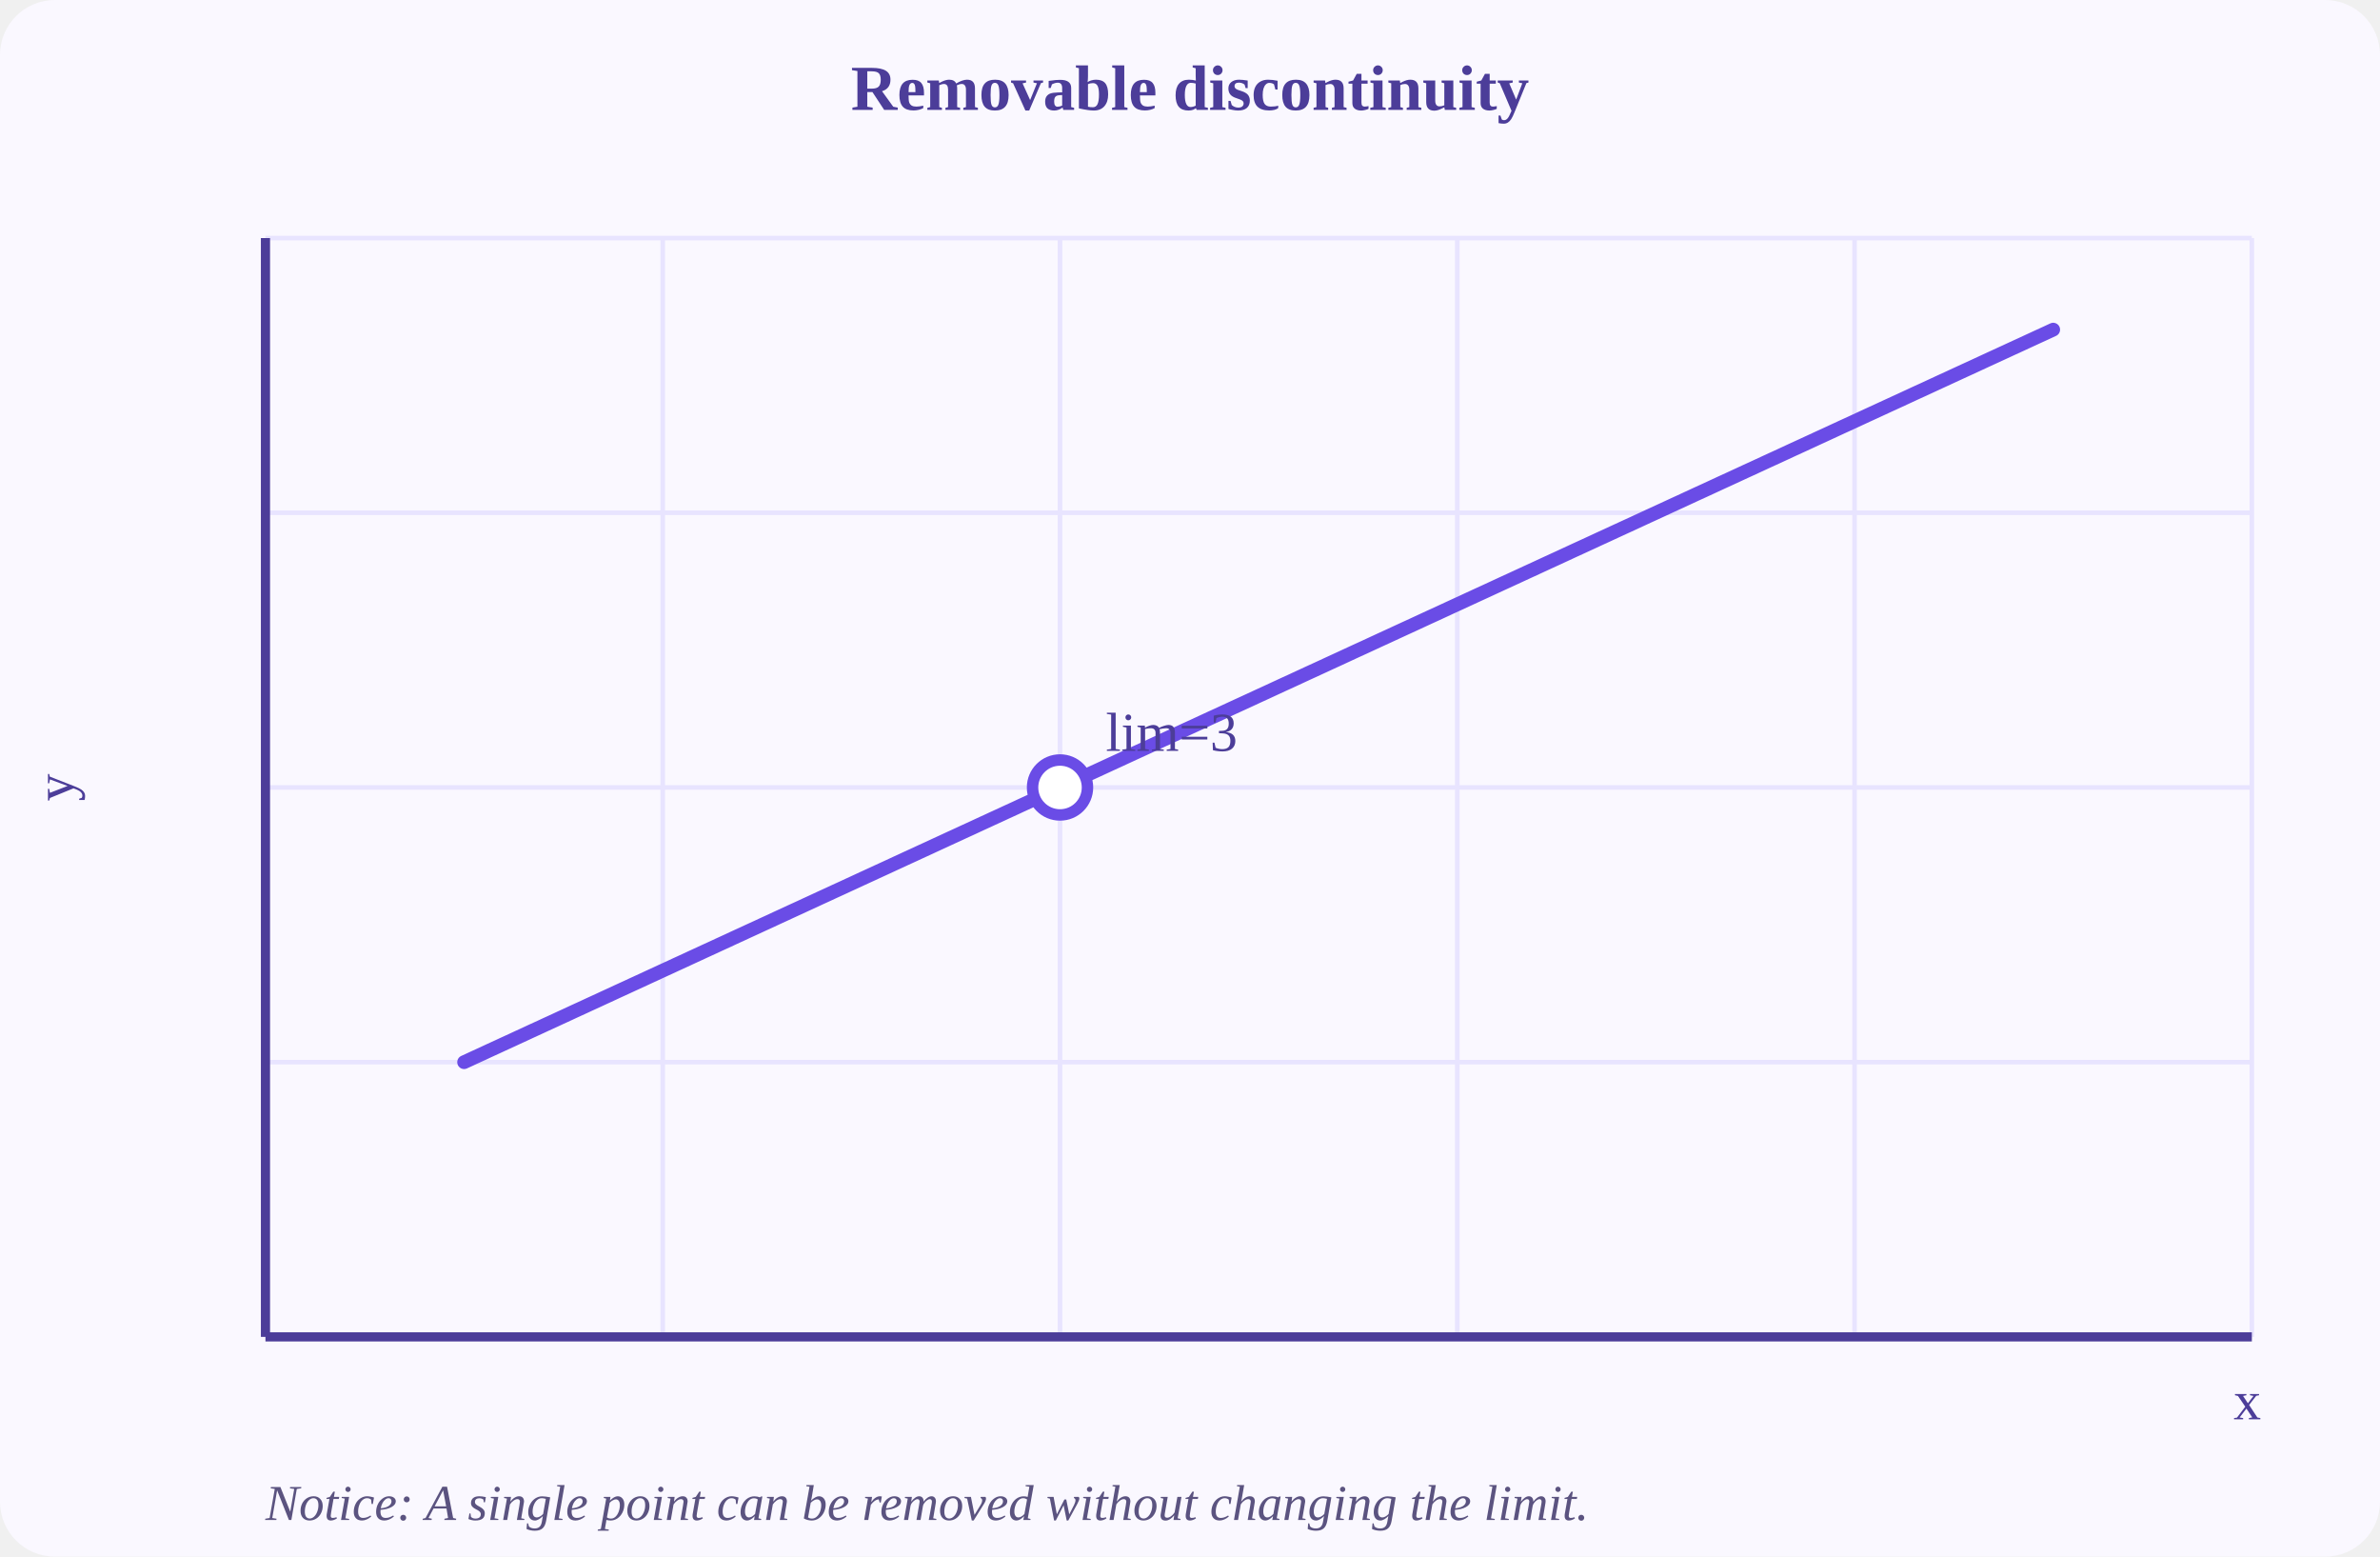
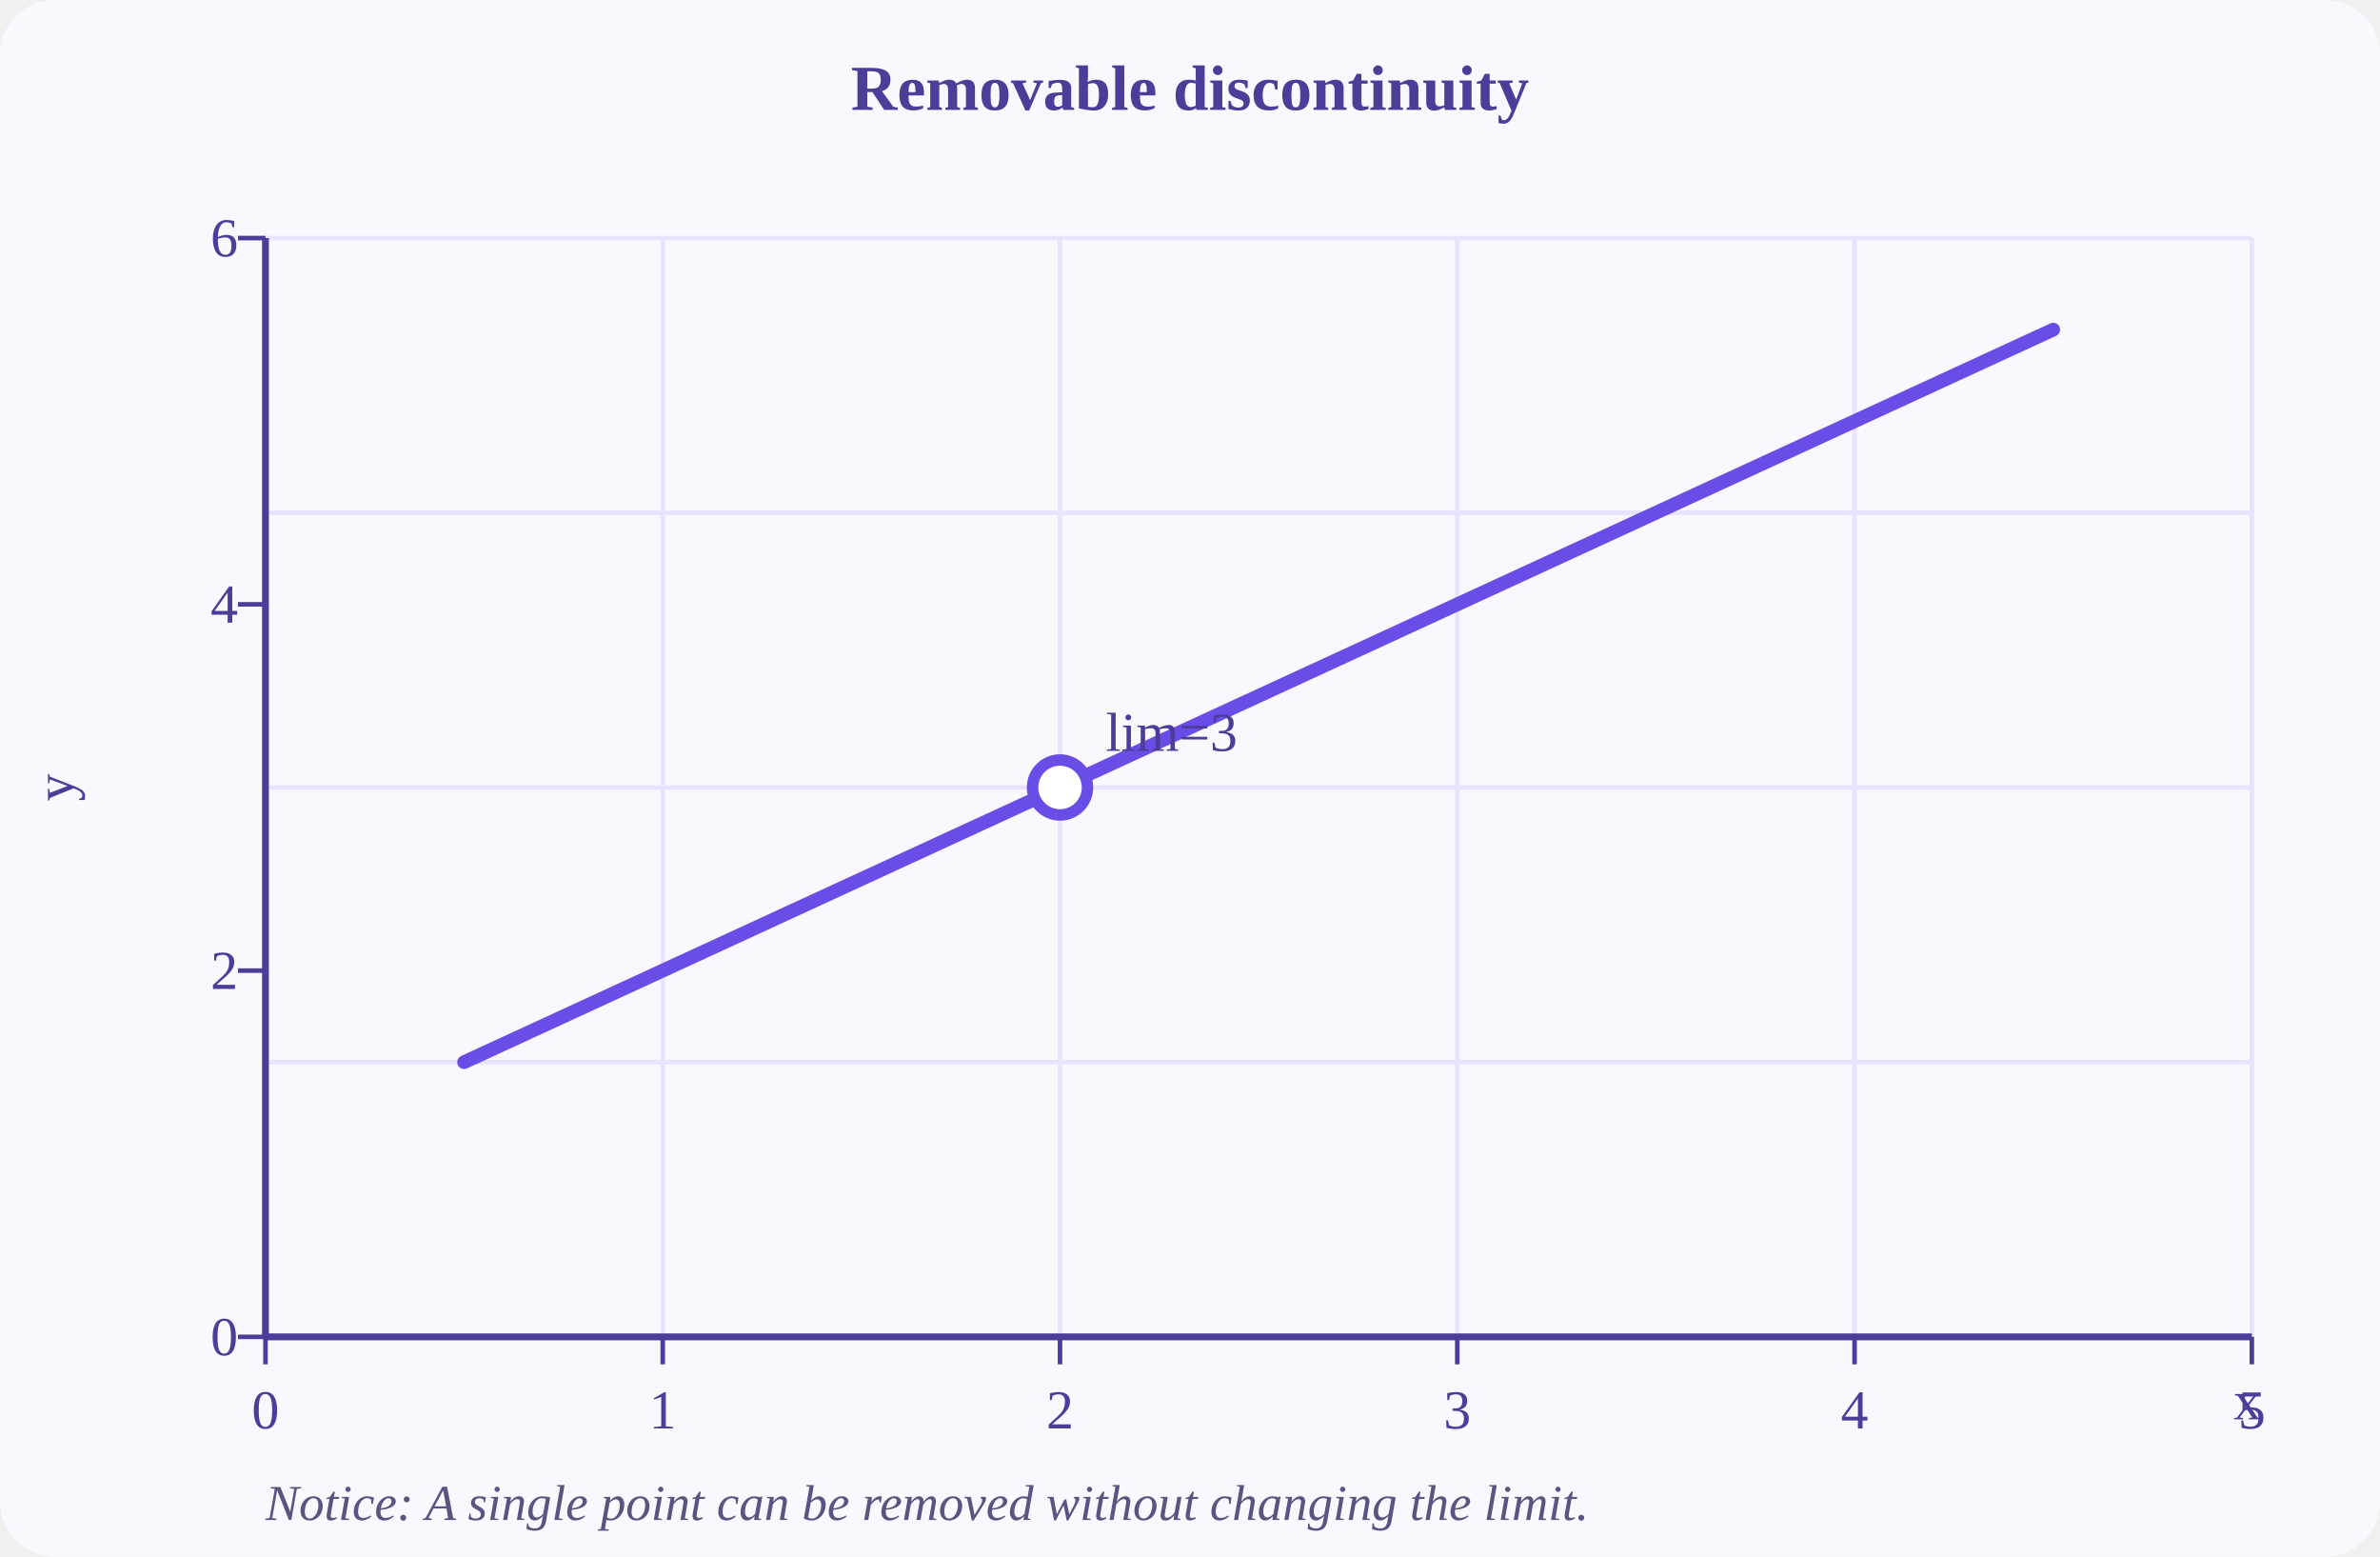
<svg xmlns="http://www.w3.org/2000/svg" viewBox="0 0 520 340" role="img" aria-label="Removable discontinuity" class="ap-graph-svg">
  <rect width="520" height="340" fill="#faf8ff" rx="12" />
  <text x="260.0" y="24" text-anchor="middle" font-size="14" font-weight="700" fill="#4c3d99">Removable discontinuity</text>
  <line x1="58.0" y1="52" x2="58.0" y2="292" stroke="#e8e4ff" stroke-width="1" />
  <line x1="144.8" y1="52" x2="144.8" y2="292" stroke="#e8e4ff" stroke-width="1" />
  <line x1="231.6" y1="52" x2="231.6" y2="292" stroke="#e8e4ff" stroke-width="1" />
  <line x1="318.4" y1="52" x2="318.4" y2="292" stroke="#e8e4ff" stroke-width="1" />
  <line x1="405.2" y1="52" x2="405.2" y2="292" stroke="#e8e4ff" stroke-width="1" />
  <line x1="492.0" y1="52" x2="492.0" y2="292" stroke="#e8e4ff" stroke-width="1" />
  <line x1="58" y1="52.0" x2="492" y2="52.0" stroke="#e8e4ff" stroke-width="1" />
  <line x1="58" y1="112.0" x2="492" y2="112.0" stroke="#e8e4ff" stroke-width="1" />
  <line x1="58" y1="172.0" x2="492" y2="172.0" stroke="#e8e4ff" stroke-width="1" />
  <line x1="58" y1="232.0" x2="492" y2="232.0" stroke="#e8e4ff" stroke-width="1" />
  <line x1="58" y1="292.0" x2="492" y2="292.0" stroke="#e8e4ff" stroke-width="1" />
-   <line x1="58" y1="292" x2="492" y2="292" stroke="#4c3d99" stroke-width="2" />
-   <line x1="58" y1="52" x2="58" y2="292" stroke="#4c3d99" stroke-width="2" />
+   <line x1="58" y1="292" x2="492" y2="292" stroke="#4c3d99" stroke-width="1.5" />
+   <line x1="58" y1="52" x2="58" y2="292" stroke="#4c3d99" stroke-width="1.5" />
+   <line x1="58.0" y1="292.0" x2="58.0" y2="298.0" stroke="#4c3d99" stroke-width="1" />
+   <text x="58.0" y="312.0" text-anchor="middle" font-size="12" fill="#4c3d99">0</text>
+   <line x1="144.8" y1="292.0" x2="144.8" y2="298.0" stroke="#4c3d99" stroke-width="1" />
+   <text x="144.8" y="312.0" text-anchor="middle" font-size="12" fill="#4c3d99">1</text>
+   <line x1="231.6" y1="292.0" x2="231.6" y2="298.0" stroke="#4c3d99" stroke-width="1" />
+   <text x="231.6" y="312.0" text-anchor="middle" font-size="12" fill="#4c3d99">2</text>
+   <line x1="318.4" y1="292.0" x2="318.4" y2="298.0" stroke="#4c3d99" stroke-width="1" />
+   <text x="318.4" y="312.0" text-anchor="middle" font-size="12" fill="#4c3d99">3</text>
+   <line x1="405.2" y1="292.0" x2="405.2" y2="298.0" stroke="#4c3d99" stroke-width="1" />
+   <text x="405.2" y="312.0" text-anchor="middle" font-size="12" fill="#4c3d99">4</text>
+   <line x1="492.0" y1="292.0" x2="492.0" y2="298.0" stroke="#4c3d99" stroke-width="1" />
+   <text x="492.0" y="312.0" text-anchor="middle" font-size="12" fill="#4c3d99">5</text>
+   <line x1="52.0" y1="292.0" x2="58.0" y2="292.0" stroke="#4c3d99" stroke-width="1" />
+   <text x="52.0" y="296.0" text-anchor="end" font-size="12" fill="#4c3d99">0</text>
+   <line x1="52.0" y1="212.0" x2="58.0" y2="212.0" stroke="#4c3d99" stroke-width="1" />
+   <text x="52.0" y="216.0" text-anchor="end" font-size="12" fill="#4c3d99">2</text>
+   <line x1="52.0" y1="132.0" x2="58.0" y2="132.0" stroke="#4c3d99" stroke-width="1" />
+   <text x="52.0" y="136.0" text-anchor="end" font-size="12" fill="#4c3d99">4</text>
+   <line x1="52.0" y1="52.0" x2="58.0" y2="52.0" stroke="#4c3d99" stroke-width="1" />
+   <text x="52.0" y="56.0" text-anchor="end" font-size="12" fill="#4c3d99">6</text>
  <text x="494.0" y="310.0" text-anchor="end" font-size="12" fill="#4c3d99">x</text>
  <text x="16" y="172.0" text-anchor="middle" font-size="12" fill="#4c3d99" transform="rotate(-90 16 172.0)">y</text>
  <polyline points="101.40,232.00 102.45,231.52 103.50,231.03 104.55,230.55 105.60,230.07 106.64,229.58 107.69,229.10 108.74,228.62 109.79,228.13 110.84,227.65 111.89,227.17 112.94,226.68 113.99,226.20 115.03,225.72 116.08,225.23 117.13,224.75 118.18,224.27 119.23,223.78 120.28,223.30 121.33,222.82 122.38,222.33 123.43,221.85 124.47,221.37 125.52,220.88 126.57,220.40 127.62,219.92 128.67,219.43 129.72,218.95 130.77,218.47 131.82,217.98 132.87,217.50 133.91,217.02 134.96,216.53 136.01,216.05 137.06,215.57 138.11,215.08 139.16,214.60 140.21,214.12 141.26,213.63 142.30,213.15 143.35,212.67 144.40,212.18 145.45,211.70 146.50,211.22 147.55,210.73 148.60,210.25 149.65,209.77 150.70,209.28 151.74,208.80 152.79,208.32 153.84,207.83 154.89,207.35 155.94,206.87 156.99,206.38 158.04,205.90 159.09,205.42 160.13,204.93 161.18,204.45 162.23,203.97 163.28,203.48 164.33,203.00 165.38,202.52 166.43,202.03 167.48,201.55 168.53,201.07 169.57,200.58 170.62,200.10 171.67,199.62 172.72,199.13 173.77,198.65 174.82,198.17 175.87,197.68 176.92,197.20 177.96,196.72 179.01,196.23 180.06,195.75 181.11,195.27 182.16,194.78 183.21,194.30 184.26,193.82 185.31,193.33 186.36,192.85 187.40,192.37 188.45,191.88 189.50,191.40 190.55,190.92 191.60,190.43 192.65,189.95 193.70,189.47 194.75,188.98 195.79,188.50 196.84,188.02 197.89,187.53 198.94,187.05 199.99,186.57 201.04,186.08 202.09,185.60 203.14,185.12 204.19,184.63 205.23,184.15 206.28,183.67 207.33,183.18 208.38,182.70 209.43,182.22 210.48,181.73 211.53,181.25 212.58,180.77 213.63,180.28 214.67,179.80 215.72,179.32 216.77,178.83 217.82,178.35 218.87,177.87 219.92,177.38 220.97,176.90 222.02,176.42 223.06,175.93 224.11,175.45 225.16,174.97 226.21,174.48 227.26,174.00" fill="none" stroke="#6a4ce6" stroke-width="3" stroke-linecap="round" />
  <polyline points="235.94,170.00 237.71,169.18 239.48,168.37 241.26,167.55 243.03,166.73 244.80,165.92 246.57,165.10 248.35,164.28 250.12,163.47 251.89,162.65 253.66,161.83 255.43,161.02 257.21,160.20 258.98,159.38 260.75,158.57 262.52,157.75 264.29,156.93 266.07,156.12 267.84,155.30 269.61,154.48 271.38,153.67 273.16,152.85 274.93,152.03 276.70,151.22 278.47,150.40 280.24,149.58 282.02,148.77 283.79,147.95 285.56,147.13 287.33,146.32 289.11,145.50 290.88,144.68 292.65,143.87 294.42,143.05 296.19,142.23 297.97,141.42 299.74,140.60 301.51,139.78 303.28,138.97 305.05,138.15 306.83,137.33 308.60,136.52 310.37,135.70 312.14,134.88 313.92,134.07 315.69,133.25 317.46,132.43 319.23,131.62 321.00,130.80 322.78,129.98 324.55,129.17 326.32,128.35 328.09,127.53 329.86,126.72 331.64,125.90 333.41,125.08 335.18,124.27 336.95,123.45 338.73,122.63 340.50,121.82 342.27,121.00 344.04,120.18 345.81,119.37 347.59,118.55 349.36,117.73 351.13,116.92 352.90,116.10 354.68,115.28 356.45,114.47 358.22,113.65 359.99,112.83 361.76,112.02 363.54,111.20 365.31,110.38 367.08,109.57 368.85,108.75 370.62,107.93 372.40,107.12 374.17,106.30 375.94,105.48 377.71,104.67 379.49,103.85 381.26,103.03 383.03,102.22 384.80,101.40 386.57,100.58 388.35,99.77 390.12,98.95 391.89,98.13 393.66,97.32 395.44,96.50 397.21,95.68 398.98,94.87 400.75,94.05 402.52,93.23 404.30,92.42 406.07,91.60 407.84,90.78 409.61,89.97 411.38,89.15 413.16,88.33 414.93,87.52 416.70,86.70 418.47,85.88 420.25,85.07 422.02,84.25 423.79,83.43 425.56,82.62 427.33,81.80 429.11,80.98 430.88,80.17 432.65,79.35 434.42,78.53 436.19,77.72 437.97,76.90 439.74,76.08 441.51,75.27 443.28,74.45 445.06,73.63 446.83,72.82 448.60,72.00" fill="none" stroke="#6a4ce6" stroke-width="3" stroke-linecap="round" />
  <circle cx="231.6" cy="172.0" r="6" fill="#fff" stroke="#6a4ce6" stroke-width="2.5" />
  <text x="241.6" y="164.0" font-size="12" fill="#4c3d99">lim=3</text>
  <text x="58" y="332" font-size="11" fill="#5b5380" font-style="italic">Notice: A single point can be removed without changing the limit.</text>
</svg>
